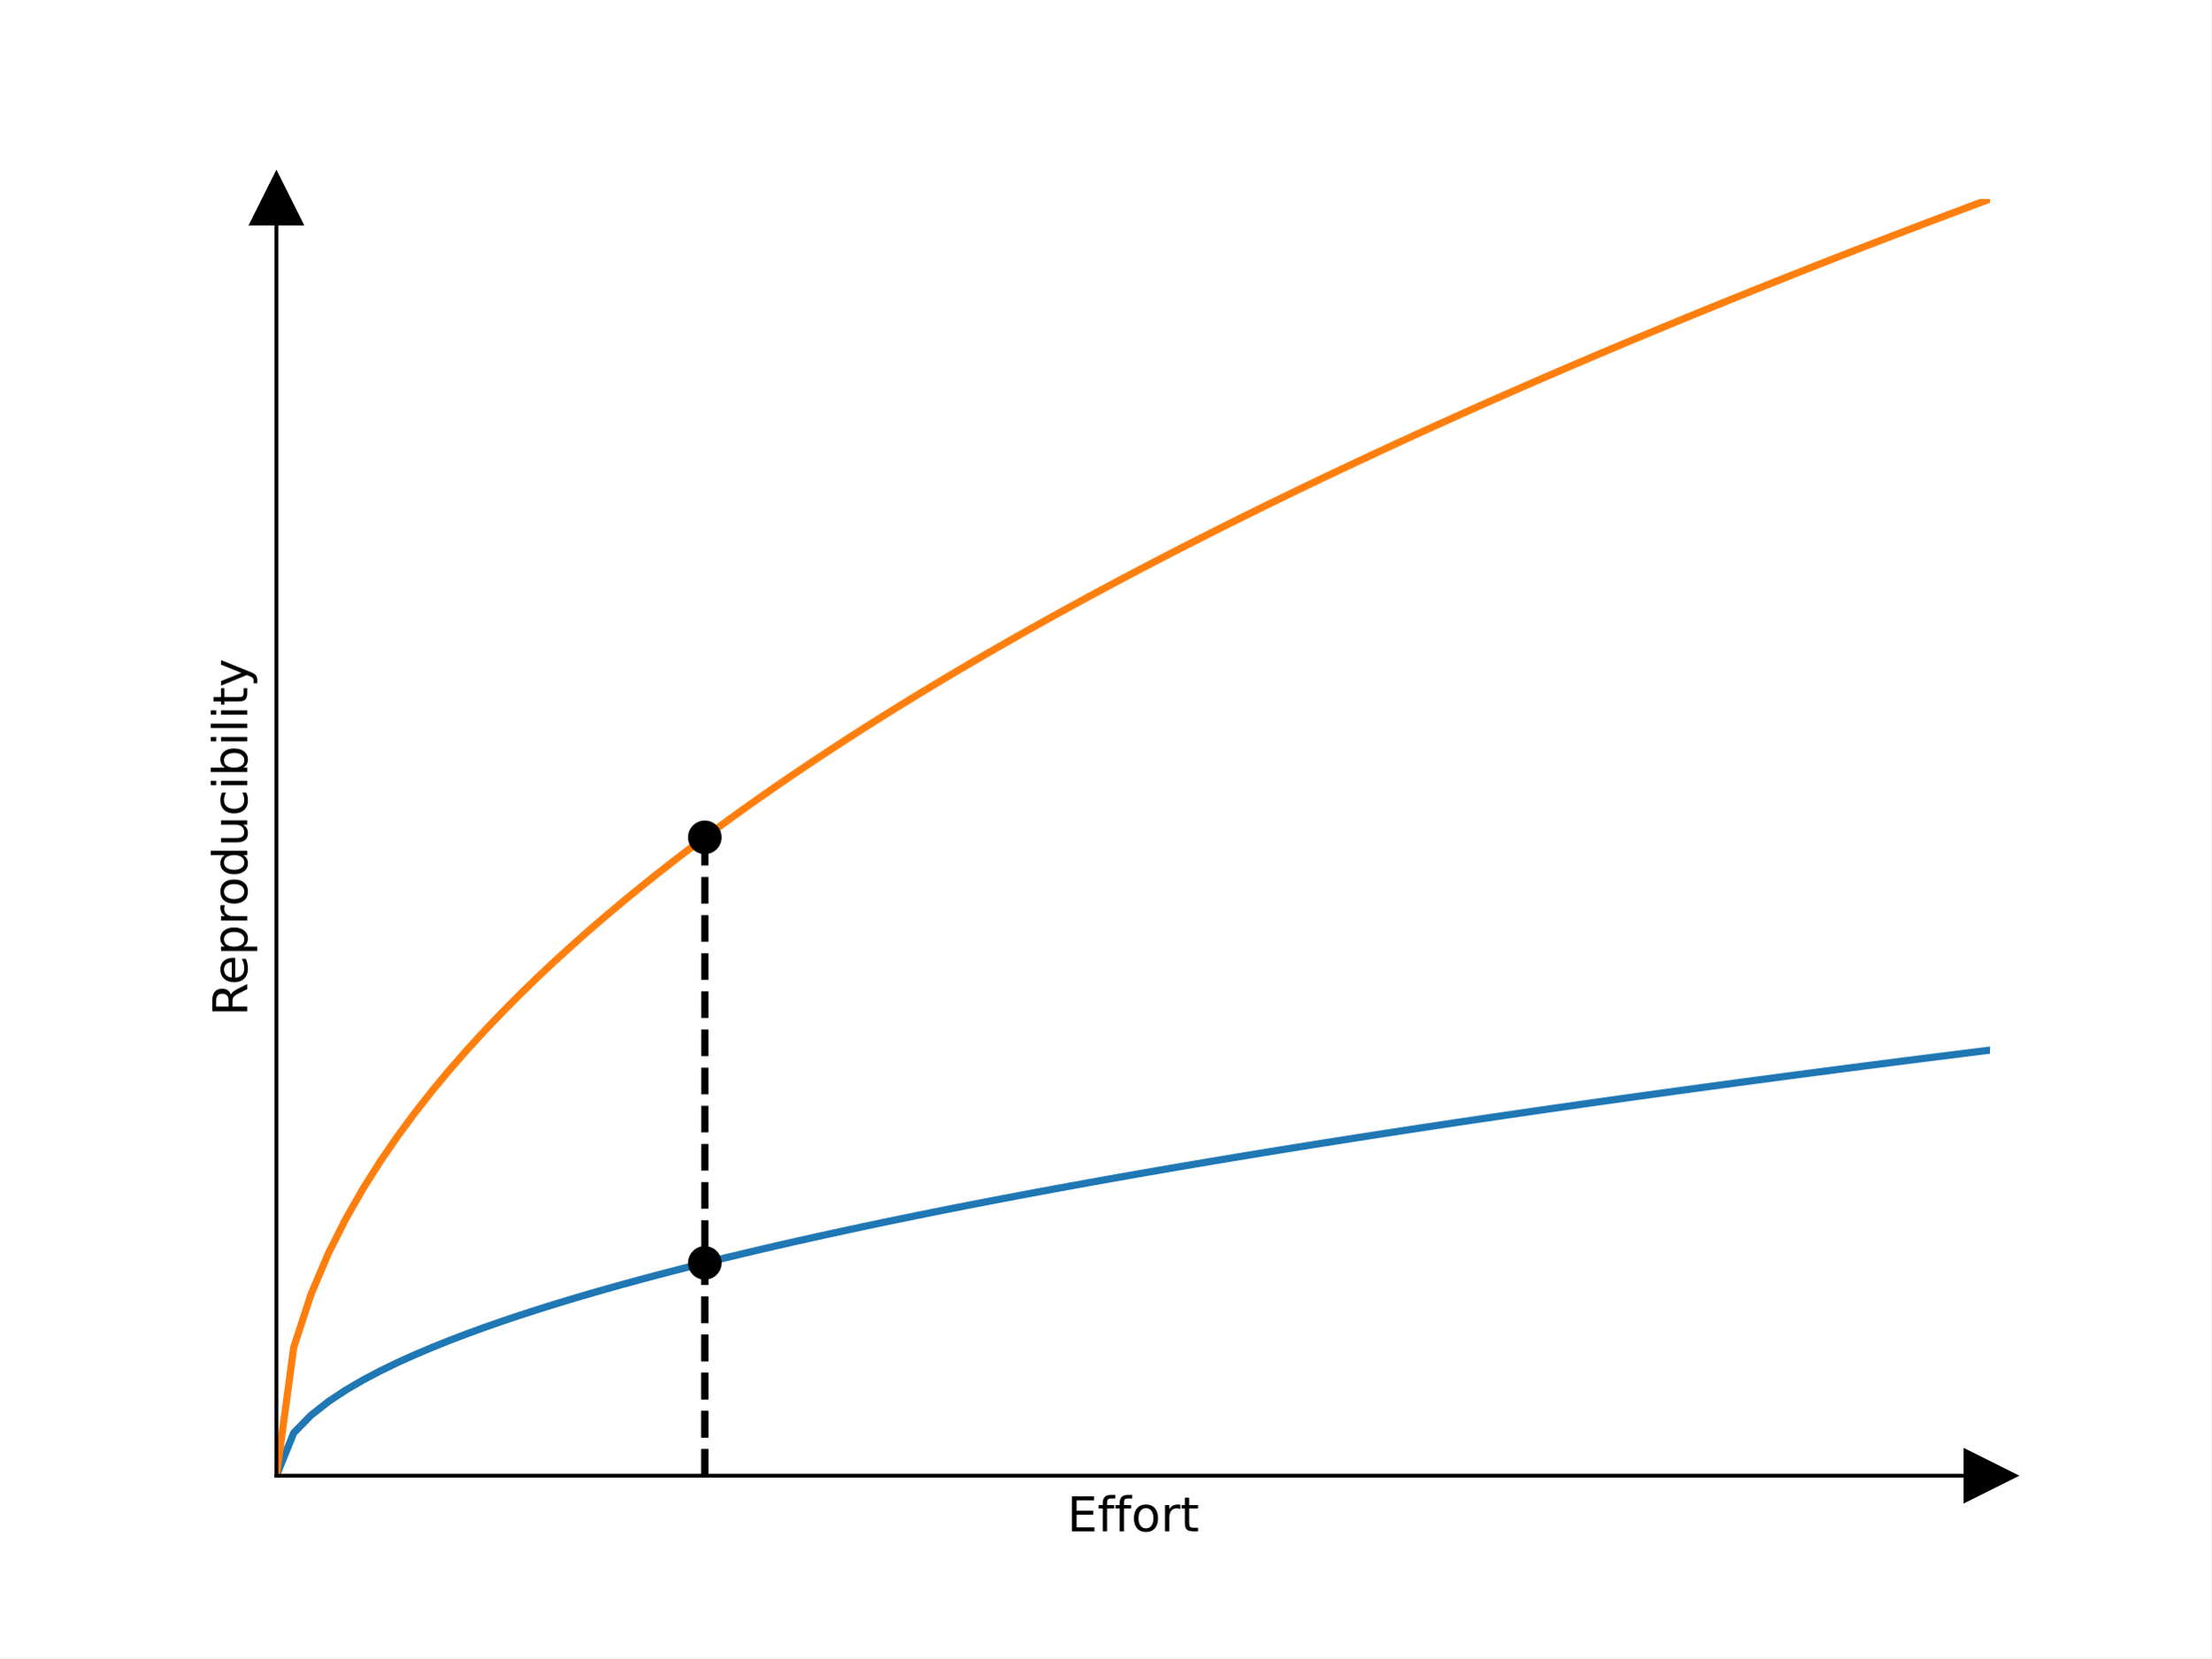
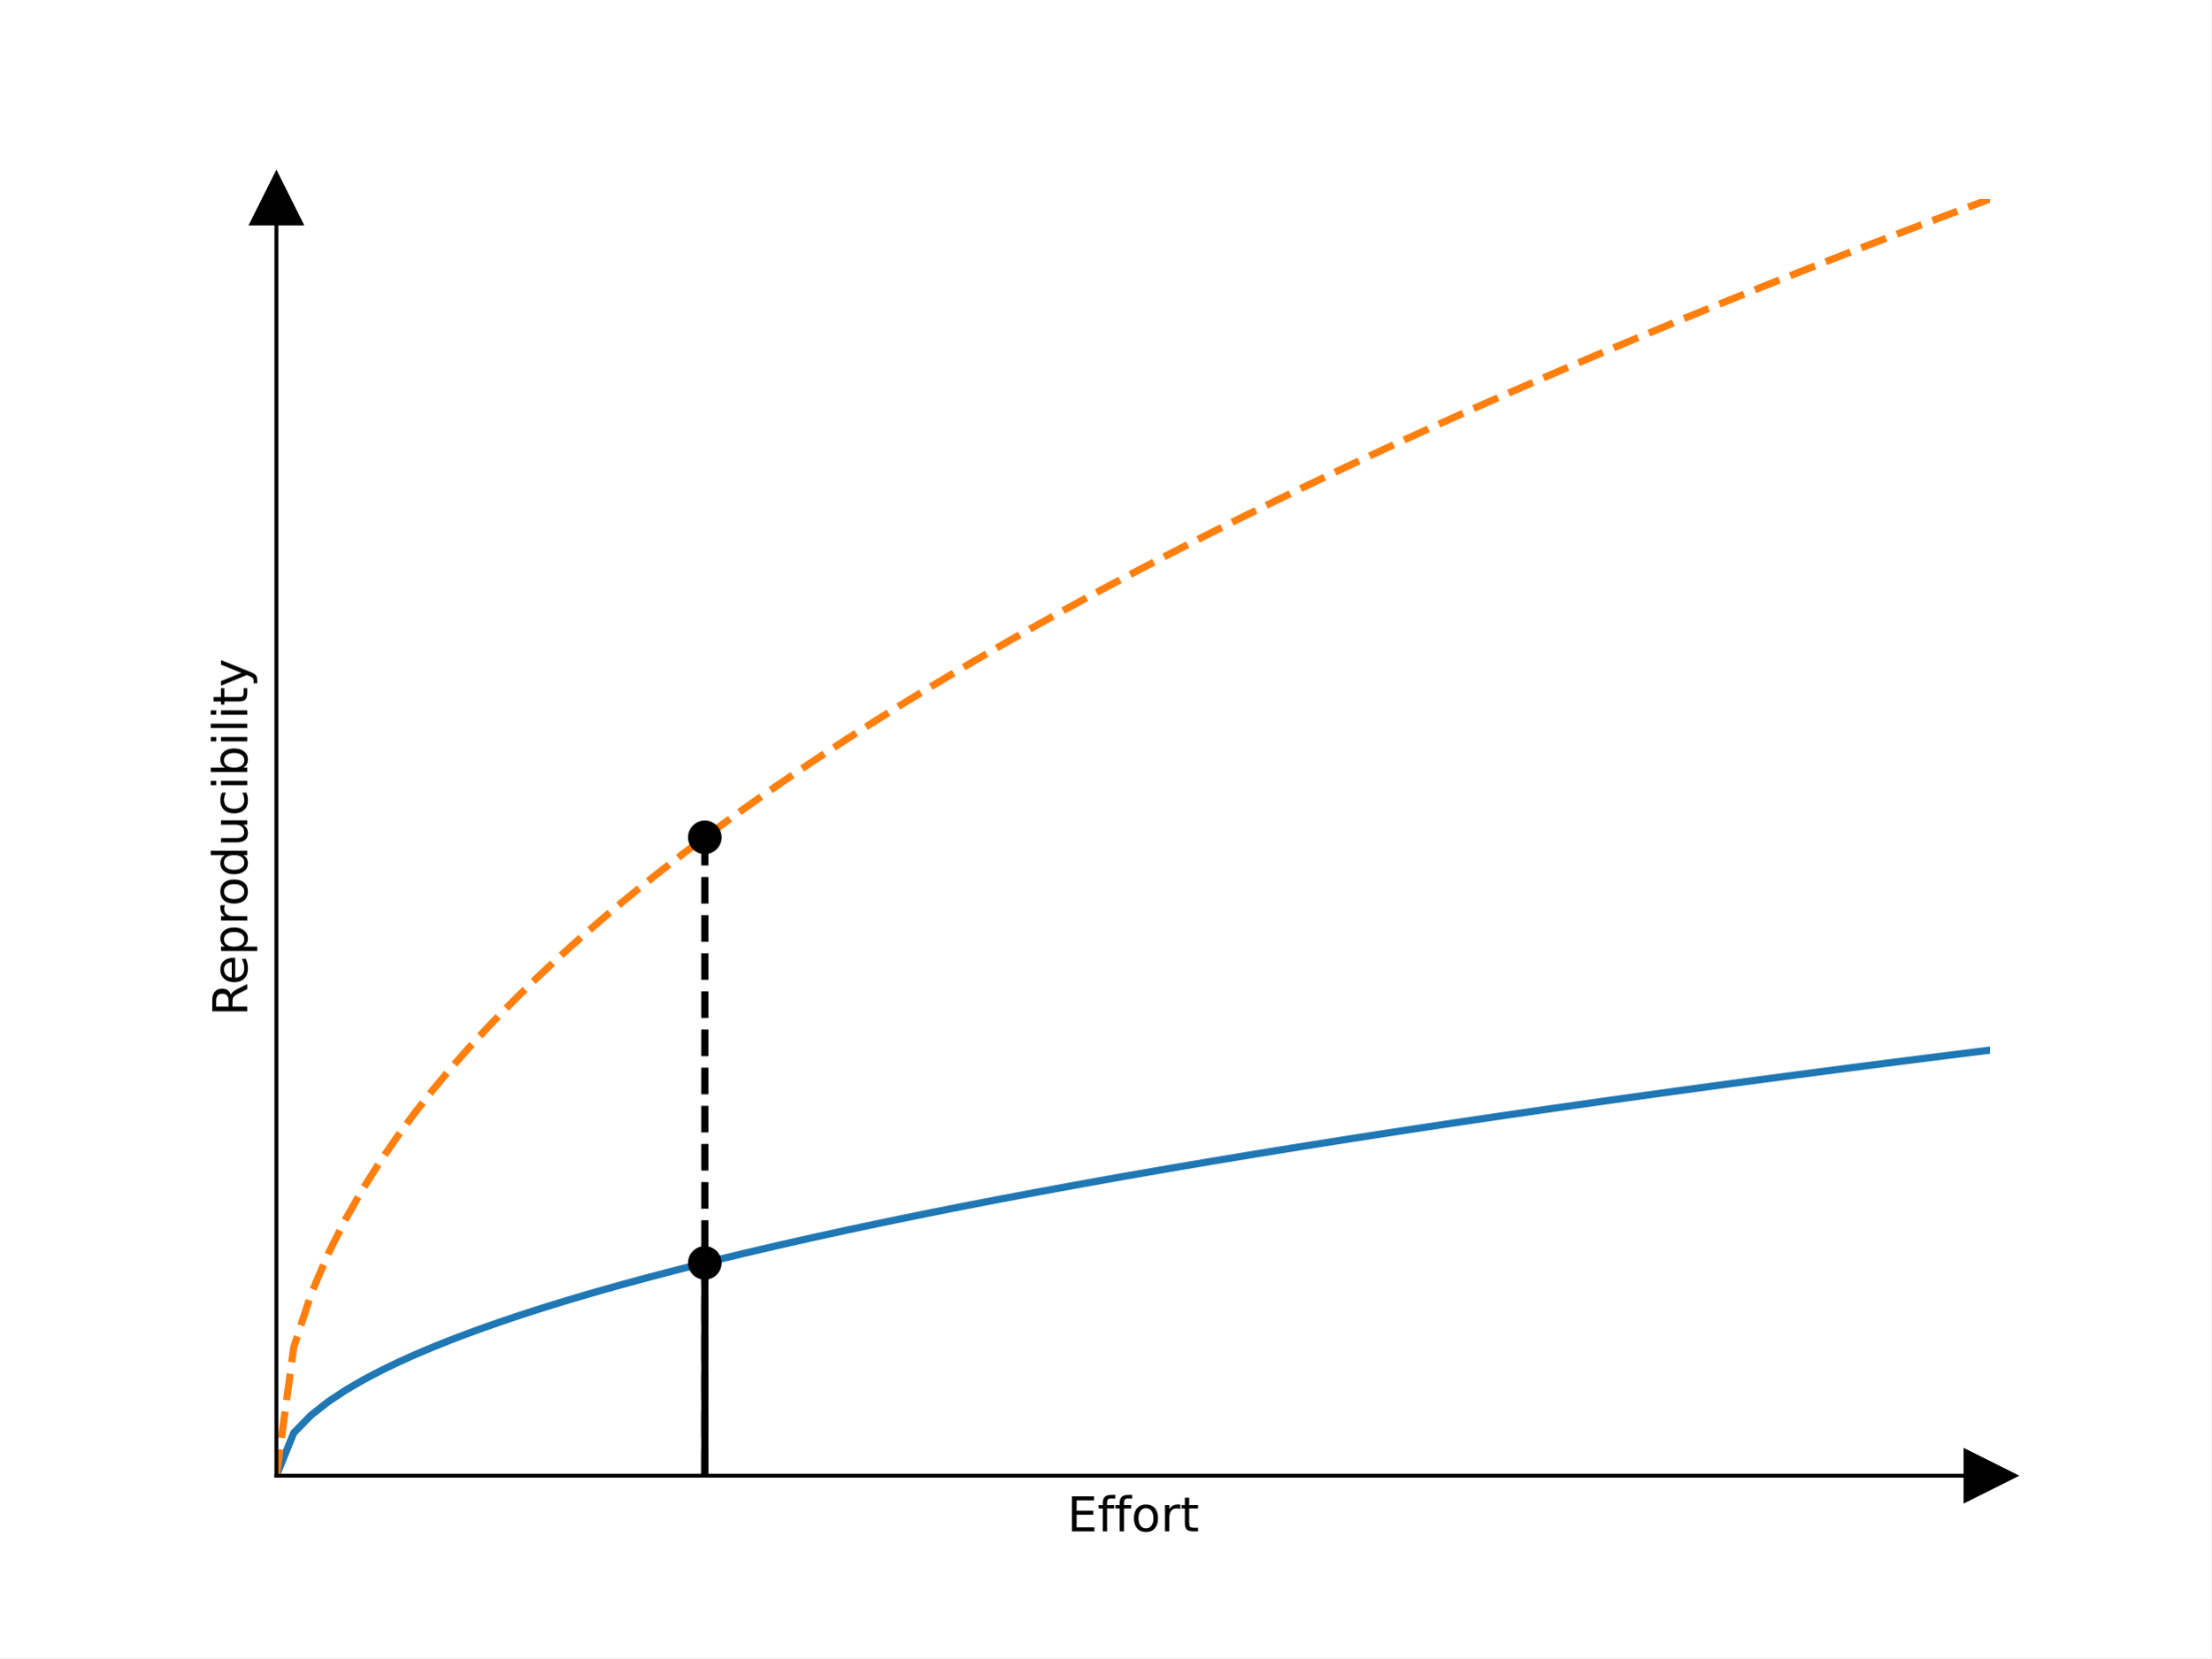
<svg xmlns="http://www.w3.org/2000/svg" xmlns:xlink="http://www.w3.org/1999/xlink" width="460.8pt" height="345.6pt" viewBox="0 0 460.8 345.6" version="1.1">
  <defs>
    <style type="text/css">*{stroke-linejoin: round; stroke-linecap: butt}</style>
  </defs>
  <g id="figure_1">
    <g id="patch_1">
      <path d="M 0 345.6  L 460.8 345.6  L 460.8 0  L 0 0  z " style="fill: #ffffff" />
    </g>
    <g id="axes_1">
      <g id="patch_2">
        <path d="M 57.6 307.584  L 414.72 307.584  L 414.72 41.472  L 57.6 41.472  z " style="fill: #ffffff" />
      </g>
      <g id="matplotlib.axis_1">
        <g id="text_1">
          <g transform="translate(222.4053 319.1824) scale(0.1 -0.1)">
            <defs>
              <path id="DejaVuSans-45" d="M 628 4666  L 3578 4666  L 3578 4134  L 1259 4134  L 1259 2753  L 3481 2753  L 3481 2222  L 1259 2222  L 1259 531  L 3634 531  L 3634 0  L 628 0  L 628 4666  z " transform="scale(0.015625)" />
              <path id="DejaVuSans-66" d="M 2375 4863  L 2375 4384  L 1825 4384  Q 1516 4384 1395 4259  Q 1275 4134 1275 3809  L 1275 3500  L 2222 3500  L 2222 3053  L 1275 3053  L 1275 0  L 697 0  L 697 3053  L 147 3053  L 147 3500  L 697 3500  L 697 3744  Q 697 4328 969 4595  Q 1241 4863 1831 4863  L 2375 4863  z " transform="scale(0.015625)" />
              <path id="DejaVuSans-6f" d="M 1959 3097  Q 1497 3097 1228 2736  Q 959 2375 959 1747  Q 959 1119 1226 758  Q 1494 397 1959 397  Q 2419 397 2687 759  Q 2956 1122 2956 1747  Q 2956 2369 2687 2733  Q 2419 3097 1959 3097  z M 1959 3584  Q 2709 3584 3137 3096  Q 3566 2609 3566 1747  Q 3566 888 3137 398  Q 2709 -91 1959 -91  Q 1206 -91 779 398  Q 353 888 353 1747  Q 353 2609 779 3096  Q 1206 3584 1959 3584  z " transform="scale(0.015625)" />
              <path id="DejaVuSans-72" d="M 2631 2963  Q 2534 3019 2420 3045  Q 2306 3072 2169 3072  Q 1681 3072 1420 2755  Q 1159 2438 1159 1844  L 1159 0  L 581 0  L 581 3500  L 1159 3500  L 1159 2956  Q 1341 3275 1631 3429  Q 1922 3584 2338 3584  Q 2397 3584 2469 3576  Q 2541 3569 2628 3553  L 2631 2963  z " transform="scale(0.015625)" />
              <path id="DejaVuSans-74" d="M 1172 4494  L 1172 3500  L 2356 3500  L 2356 3053  L 1172 3053  L 1172 1153  Q 1172 725 1289 603  Q 1406 481 1766 481  L 2356 481  L 2356 0  L 1766 0  Q 1100 0 847 248  Q 594 497 594 1153  L 594 3053  L 172 3053  L 172 3500  L 594 3500  L 594 4494  L 1172 4494  z " transform="scale(0.015625)" />
            </defs>
            <use xlink:href="#DejaVuSans-45" />
            <use xlink:href="#DejaVuSans-66" x="63.184" />
            <use xlink:href="#DejaVuSans-66" x="98.389" />
            <use xlink:href="#DejaVuSans-6f" x="133.594" />
            <use xlink:href="#DejaVuSans-72" x="194.775" />
            <use xlink:href="#DejaVuSans-74" x="235.889" />
          </g>
        </g>
      </g>
      <g id="matplotlib.axis_2">
        <g id="text_2">
          <g transform="translate(51.52031 211.7725) rotate(-90) scale(0.1 -0.1)">
            <defs>
              <path id="DejaVuSans-52" d="M 2841 2188  Q 3044 2119 3236 1894  Q 3428 1669 3622 1275  L 4263 0  L 3584 0  L 2988 1197  Q 2756 1666 2539 1819  Q 2322 1972 1947 1972  L 1259 1972  L 1259 0  L 628 0  L 628 4666  L 2053 4666  Q 2853 4666 3247 4331  Q 3641 3997 3641 3322  Q 3641 2881 3436 2590  Q 3231 2300 2841 2188  z M 1259 4147  L 1259 2491  L 2053 2491  Q 2509 2491 2742 2702  Q 2975 2913 2975 3322  Q 2975 3731 2742 3939  Q 2509 4147 2053 4147  L 1259 4147  z " transform="scale(0.015625)" />
              <path id="DejaVuSans-65" d="M 3597 1894  L 3597 1613  L 953 1613  Q 991 1019 1311 708  Q 1631 397 2203 397  Q 2534 397 2845 478  Q 3156 559 3463 722  L 3463 178  Q 3153 47 2828 -22  Q 2503 -91 2169 -91  Q 1331 -91 842 396  Q 353 884 353 1716  Q 353 2575 817 3079  Q 1281 3584 2069 3584  Q 2775 3584 3186 3129  Q 3597 2675 3597 1894  z M 3022 2063  Q 3016 2534 2758 2815  Q 2500 3097 2075 3097  Q 1594 3097 1305 2825  Q 1016 2553 972 2059  L 3022 2063  z " transform="scale(0.015625)" />
              <path id="DejaVuSans-70" d="M 1159 525  L 1159 -1331  L 581 -1331  L 581 3500  L 1159 3500  L 1159 2969  Q 1341 3281 1617 3432  Q 1894 3584 2278 3584  Q 2916 3584 3314 3078  Q 3713 2572 3713 1747  Q 3713 922 3314 415  Q 2916 -91 2278 -91  Q 1894 -91 1617 61  Q 1341 213 1159 525  z M 3116 1747  Q 3116 2381 2855 2742  Q 2594 3103 2138 3103  Q 1681 3103 1420 2742  Q 1159 2381 1159 1747  Q 1159 1113 1420 752  Q 1681 391 2138 391  Q 2594 391 2855 752  Q 3116 1113 3116 1747  z " transform="scale(0.015625)" />
              <path id="DejaVuSans-64" d="M 2906 2969  L 2906 4863  L 3481 4863  L 3481 0  L 2906 0  L 2906 525  Q 2725 213 2448 61  Q 2172 -91 1784 -91  Q 1150 -91 751 415  Q 353 922 353 1747  Q 353 2572 751 3078  Q 1150 3584 1784 3584  Q 2172 3584 2448 3432  Q 2725 3281 2906 2969  z M 947 1747  Q 947 1113 1208 752  Q 1469 391 1925 391  Q 2381 391 2643 752  Q 2906 1113 2906 1747  Q 2906 2381 2643 2742  Q 2381 3103 1925 3103  Q 1469 3103 1208 2742  Q 947 2381 947 1747  z " transform="scale(0.015625)" />
              <path id="DejaVuSans-75" d="M 544 1381  L 544 3500  L 1119 3500  L 1119 1403  Q 1119 906 1312 657  Q 1506 409 1894 409  Q 2359 409 2629 706  Q 2900 1003 2900 1516  L 2900 3500  L 3475 3500  L 3475 0  L 2900 0  L 2900 538  Q 2691 219 2414 64  Q 2138 -91 1772 -91  Q 1169 -91 856 284  Q 544 659 544 1381  z M 1991 3584  L 1991 3584  z " transform="scale(0.015625)" />
              <path id="DejaVuSans-63" d="M 3122 3366  L 3122 2828  Q 2878 2963 2633 3030  Q 2388 3097 2138 3097  Q 1578 3097 1268 2742  Q 959 2388 959 1747  Q 959 1106 1268 751  Q 1578 397 2138 397  Q 2388 397 2633 464  Q 2878 531 3122 666  L 3122 134  Q 2881 22 2623 -34  Q 2366 -91 2075 -91  Q 1284 -91 818 406  Q 353 903 353 1747  Q 353 2603 823 3093  Q 1294 3584 2113 3584  Q 2378 3584 2631 3529  Q 2884 3475 3122 3366  z " transform="scale(0.015625)" />
              <path id="DejaVuSans-69" d="M 603 3500  L 1178 3500  L 1178 0  L 603 0  L 603 3500  z M 603 4863  L 1178 4863  L 1178 4134  L 603 4134  L 603 4863  z " transform="scale(0.015625)" />
              <path id="DejaVuSans-62" d="M 3116 1747  Q 3116 2381 2855 2742  Q 2594 3103 2138 3103  Q 1681 3103 1420 2742  Q 1159 2381 1159 1747  Q 1159 1113 1420 752  Q 1681 391 2138 391  Q 2594 391 2855 752  Q 3116 1113 3116 1747  z M 1159 2969  Q 1341 3281 1617 3432  Q 1894 3584 2278 3584  Q 2916 3584 3314 3078  Q 3713 2572 3713 1747  Q 3713 922 3314 415  Q 2916 -91 2278 -91  Q 1894 -91 1617 61  Q 1341 213 1159 525  L 1159 0  L 581 0  L 581 4863  L 1159 4863  L 1159 2969  z " transform="scale(0.015625)" />
              <path id="DejaVuSans-6c" d="M 603 4863  L 1178 4863  L 1178 0  L 603 0  L 603 4863  z " transform="scale(0.015625)" />
              <path id="DejaVuSans-79" d="M 2059 -325  Q 1816 -950 1584 -1140  Q 1353 -1331 966 -1331  L 506 -1331  L 506 -850  L 844 -850  Q 1081 -850 1212 -737  Q 1344 -625 1503 -206  L 1606 56  L 191 3500  L 800 3500  L 1894 763  L 2988 3500  L 3597 3500  L 2059 -325  z " transform="scale(0.015625)" />
            </defs>
            <use xlink:href="#DejaVuSans-52" />
            <use xlink:href="#DejaVuSans-65" x="64.982" />
            <use xlink:href="#DejaVuSans-70" x="126.506" />
            <use xlink:href="#DejaVuSans-72" x="189.982" />
            <use xlink:href="#DejaVuSans-6f" x="228.846" />
            <use xlink:href="#DejaVuSans-64" x="290.027" />
            <use xlink:href="#DejaVuSans-75" x="353.504" />
            <use xlink:href="#DejaVuSans-63" x="416.883" />
            <use xlink:href="#DejaVuSans-69" x="471.863" />
            <use xlink:href="#DejaVuSans-62" x="499.646" />
            <use xlink:href="#DejaVuSans-69" x="563.123" />
            <use xlink:href="#DejaVuSans-6c" x="590.906" />
            <use xlink:href="#DejaVuSans-69" x="618.689" />
            <use xlink:href="#DejaVuSans-74" x="646.473" />
            <use xlink:href="#DejaVuSans-79" x="685.682" />
          </g>
        </g>
      </g>
      <g id="line2d_1">
-         <path d="M 57.6 307.584  L 61.207 298.669  L 64.815 294.976  L 68.422 292.143  L 72.029 289.754  L 75.636 287.649  L 79.244 285.747  L 82.851 283.997  L 86.458 282.368  L 90.065 280.839  L 93.673 279.392  L 97.28 278.016  L 100.887 276.701  L 104.495 275.44  L 108.102 274.227  L 111.709 273.056  L 115.316 271.924  L 118.924 270.826  L 122.531 269.76  L 126.138 268.724  L 129.745 267.715  L 133.353 266.73  L 136.96 265.769  L 140.567 264.829  L 144.175 263.909  L 147.782 263.009  L 151.389 262.126  L 154.996 261.26  L 158.604 260.41  L 162.211 259.575  L 165.818 258.754  L 169.425 257.947  L 173.033 257.153  L 176.64 256.371  L 180.247 255.601  L 183.855 254.842  L 187.462 254.093  L 191.069 253.356  L 194.676 252.628  L 198.284 251.909  L 201.891 251.2  L 205.498 250.5  L 209.105 249.808  L 212.713 249.124  L 216.32 248.448  L 219.927 247.78  L 223.535 247.119  L 227.142 246.465  L 230.749 245.818  L 234.356 245.178  L 237.964 244.545  L 241.571 243.918  L 245.178 243.296  L 248.785 242.681  L 252.393 242.072  L 256 241.468  L 259.607 240.87  L 263.215 240.277  L 266.822 239.689  L 270.429 239.106  L 274.036 238.528  L 277.644 237.955  L 281.251 237.387  L 284.858 236.823  L 288.465 236.263  L 292.073 235.708  L 295.68 235.157  L 299.287 234.611  L 302.895 234.068  L 306.502 233.53  L 310.109 232.995  L 313.716 232.464  L 317.324 231.937  L 320.931 231.413  L 324.538 230.894  L 328.145 230.377  L 331.753 229.864  L 335.36 229.354  L 338.967 228.848  L 342.575 228.345  L 346.182 227.845  L 349.789 227.348  L 353.396 226.854  L 357.004 226.364  L 360.611 225.876  L 364.218 225.391  L 367.825 224.909  L 371.433 224.43  L 375.04 223.953  L 378.647 223.479  L 382.255 223.008  L 385.862 222.539  L 389.469 222.073  L 393.076 221.61  L 396.684 221.149  L 400.291 220.69  L 403.898 220.234  L 407.505 219.781  L 411.113 219.329  L 414.72 218.88  " clip-path="url(#pca0243d3d4)" style="fill: none; stroke: #1f77b4; stroke-width: 1.5; stroke-linecap: square" />
+         <path d="M 57.6 307.584  L 61.207 298.669  L 64.815 294.976  L 68.422 292.143  L 72.029 289.754  L 75.636 287.649  L 79.244 285.747  L 82.851 283.997  L 86.458 282.368  L 90.065 280.839  L 93.673 279.392  L 97.28 278.016  L 100.887 276.701  L 104.495 275.44  L 108.102 274.227  L 111.709 273.056  L 115.316 271.924  L 118.924 270.826  L 122.531 269.76  L 126.138 268.724  L 129.745 267.715  L 133.353 266.73  L 136.96 265.769  L 140.567 264.829  L 144.175 263.909  L 147.782 263.009  L 151.389 262.126  L 154.996 261.26  L 158.604 260.41  L 162.211 259.575  L 165.818 258.754  L 169.425 257.947  L 173.033 257.153  L 176.64 256.371  L 180.247 255.601  L 183.855 254.842  L 187.462 254.093  L 191.069 253.356  L 194.676 252.628  L 198.284 251.909  L 201.891 251.2  L 205.498 250.5  L 209.105 249.808  L 212.713 249.124  L 216.32 248.448  L 219.927 247.78  L 223.535 247.119  L 227.142 246.465  L 230.749 245.818  L 234.356 245.178  L 237.964 244.545  L 241.571 243.918  L 245.178 243.296  L 248.785 242.681  L 252.393 242.072  L 256 241.468  L 259.607 240.87  L 263.215 240.277  L 266.822 239.689  L 270.429 239.106  L 274.036 238.528  L 277.644 237.955  L 281.251 237.387  L 284.858 236.823  L 288.465 236.263  L 292.073 235.708  L 295.68 235.157  L 299.287 234.611  L 302.895 234.068  L 306.502 233.53  L 310.109 232.995  L 313.716 232.464  L 317.324 231.937  L 320.931 231.413  L 324.538 230.894  L 328.145 230.377  L 331.753 229.864  L 335.36 229.354  L 338.967 228.848  L 342.575 228.345  L 346.182 227.845  L 349.789 227.348  L 353.396 226.854  L 357.004 226.364  L 360.611 225.876  L 364.218 225.391  L 367.825 224.909  L 371.433 224.43  L 375.04 223.953  L 378.647 223.479  L 382.255 223.008  L 385.862 222.539  L 389.469 222.073  L 393.076 221.61  L 396.684 221.149  L 400.291 220.69  L 403.898 220.234  L 407.505 219.781  L 411.113 219.329  L 414.72 218.88  " clip-path="url(#p09b180d1a4)" style="fill: none; stroke: #1f77b4; stroke-width: 1.5; stroke-linecap: square" />
      </g>
      <g id="line2d_2">
-         <path d="M 146.88 307.584  L 146.88 263.232  " clip-path="url(#pca0243d3d4)" style="fill: none; stroke-dasharray: 5.55,2.4; stroke-dashoffset: 0; stroke: #000000; stroke-width: 1.5" />
+         <path d="M 146.88 307.584  L 146.88 263.232  " clip-path="url(#p09b180d1a4)" style="fill: none; stroke: #000000; stroke-width: 1.5; stroke-linecap: square" />
      </g>
      <g id="line2d_3">
-         <path d="M 146.88 263.232  " clip-path="url(#pca0243d3d4)" style="fill: none; stroke: #000000; stroke-width: 1.5; stroke-linecap: square" />
+         <path d="M 146.88 263.232  " clip-path="url(#p09b180d1a4)" style="fill: none; stroke: #000000; stroke-width: 1.5; stroke-linecap: square" />
        <defs>
-           <path id="m6bfd89d3cf" d="M 0 3  C 0.796 3 1.559 2.684 2.121 2.121  C 2.684 1.559 3 0.796 3 0  C 3 -0.796 2.684 -1.559 2.121 -2.121  C 1.559 -2.684 0.796 -3 0 -3  C -0.796 -3 -1.559 -2.684 -2.121 -2.121  C -2.684 -1.559 -3 -0.796 -3 0  C -3 0.796 -2.684 1.559 -2.121 2.121  C -1.559 2.684 -0.796 3 0 3  z " style="stroke: #000000" />
+           <path id="m59f95bcb82" d="M 0 3  C 0.796 3 1.559 2.684 2.121 2.121  C 2.684 1.559 3 0.796 3 0  C 3 -0.796 2.684 -1.559 2.121 -2.121  C 1.559 -2.684 0.796 -3 0 -3  C -0.796 -3 -1.559 -2.684 -2.121 -2.121  C -2.684 -1.559 -3 -0.796 -3 0  C -3 0.796 -2.684 1.559 -2.121 2.121  C -1.559 2.684 -0.796 3 0 3  z " style="stroke: #000000" />
        </defs>
-         <g clip-path="url(#pca0243d3d4)">
-           <use xlink:href="#m6bfd89d3cf" x="146.88" y="263.232" style="stroke: #000000" />
+         <g clip-path="url(#p09b180d1a4)">
+           <use xlink:href="#m59f95bcb82" x="146.88" y="263.232" style="stroke: #000000" />
        </g>
      </g>
      <g id="line2d_4">
        <defs>
-           <path id="mcb8e9fd367" d="M 5 0  L -5 -5  L -5 5  z " style="stroke: #000000; stroke-linejoin: miter" />
+           <path id="mb4a265c6f2" d="M 5 0  L -5 -5  L -5 5  z " style="stroke: #000000; stroke-linejoin: miter" />
        </defs>
        <g>
-           <use xlink:href="#mcb8e9fd367" x="414.72" y="307.584" style="stroke: #000000; stroke-linejoin: miter" />
+           <use xlink:href="#mb4a265c6f2" x="414.72" y="307.584" style="stroke: #000000; stroke-linejoin: miter" />
        </g>
      </g>
      <g id="line2d_5">
        <defs>
-           <path id="m40e26e715b" d="M 0 -5  L -5 5  L 5 5  z " style="stroke: #000000; stroke-linejoin: miter" />
+           <path id="m4ae46af7cc" d="M 0 -5  L -5 5  L 5 5  z " style="stroke: #000000; stroke-linejoin: miter" />
        </defs>
        <g>
-           <use xlink:href="#m40e26e715b" x="57.6" y="41.472" style="stroke: #000000; stroke-linejoin: miter" />
+           <use xlink:href="#m4ae46af7cc" x="57.6" y="41.472" style="stroke: #000000; stroke-linejoin: miter" />
        </g>
      </g>
      <g id="line2d_6">
-         <path d="M 57.6 307.584  L 61.207 280.839  L 64.815 269.76  L 68.422 261.26  L 72.029 254.093  L 75.636 247.78  L 79.244 242.072  L 82.851 236.823  L 86.458 231.937  L 90.065 227.348  L 93.673 223.008  L 97.28 218.88  L 100.887 214.936  L 104.495 211.153  L 108.102 207.512  L 111.709 204  L 115.316 200.603  L 118.924 197.31  L 122.531 194.113  L 126.138 191.004  L 129.745 187.976  L 133.353 185.022  L 136.96 182.138  L 140.567 179.318  L 144.175 176.56  L 147.782 173.858  L 151.389 171.209  L 154.996 168.612  L 158.604 166.061  L 162.211 163.556  L 165.818 161.094  L 169.425 158.673  L 173.033 156.29  L 176.64 153.944  L 180.247 151.634  L 183.855 149.357  L 187.462 147.112  L 191.069 144.899  L 194.676 142.715  L 198.284 140.56  L 201.891 138.432  L 205.498 136.331  L 209.105 134.255  L 212.713 132.204  L 216.32 130.176  L 219.927 128.171  L 223.535 126.189  L 227.142 124.228  L 230.749 122.287  L 234.356 120.367  L 237.964 118.466  L 241.571 116.585  L 245.178 114.721  L 248.785 112.876  L 252.393 111.047  L 256 109.236  L 259.607 107.441  L 263.215 105.662  L 266.822 103.898  L 270.429 102.15  L 274.036 100.416  L 277.644 98.697  L 281.251 96.992  L 284.858 95.3  L 288.465 93.622  L 292.073 91.957  L 295.68 90.304  L 299.287 88.665  L 302.895 87.037  L 306.502 85.421  L 310.109 83.817  L 313.716 82.224  L 317.324 80.643  L 320.931 79.072  L 324.538 77.513  L 328.145 75.963  L 331.753 74.424  L 335.36 72.895  L 338.967 71.376  L 342.575 69.867  L 346.182 68.367  L 349.789 66.877  L 353.396 65.395  L 357.004 63.923  L 360.611 62.46  L 364.218 61.005  L 367.825 59.559  L 371.433 58.121  L 375.04 56.691  L 378.647 55.27  L 382.255 53.856  L 385.862 52.45  L 389.469 51.052  L 393.076 49.662  L 396.684 48.279  L 400.291 46.903  L 403.898 45.535  L 407.505 44.174  L 411.113 42.819  L 414.72 41.472  " clip-path="url(#pca0243d3d4)" style="fill: none; stroke: #ff7f0e; stroke-width: 1.5; stroke-linecap: square" />
+         <path d="M 57.6 307.584  L 61.207 280.839  L 64.815 269.76  L 68.422 261.26  L 72.029 254.093  L 75.636 247.78  L 79.244 242.072  L 82.851 236.823  L 86.458 231.937  L 90.065 227.348  L 93.673 223.008  L 97.28 218.88  L 100.887 214.936  L 104.495 211.153  L 108.102 207.512  L 111.709 204  L 115.316 200.603  L 118.924 197.31  L 122.531 194.113  L 126.138 191.004  L 129.745 187.976  L 133.353 185.022  L 136.96 182.138  L 140.567 179.318  L 144.175 176.56  L 147.782 173.858  L 151.389 171.209  L 154.996 168.612  L 158.604 166.061  L 162.211 163.556  L 165.818 161.094  L 169.425 158.673  L 173.033 156.29  L 176.64 153.944  L 180.247 151.634  L 183.855 149.357  L 187.462 147.112  L 191.069 144.899  L 194.676 142.715  L 198.284 140.56  L 201.891 138.432  L 205.498 136.331  L 209.105 134.255  L 212.713 132.204  L 216.32 130.176  L 219.927 128.171  L 223.535 126.189  L 227.142 124.228  L 230.749 122.287  L 234.356 120.367  L 237.964 118.466  L 241.571 116.585  L 245.178 114.721  L 248.785 112.876  L 252.393 111.047  L 256 109.236  L 259.607 107.441  L 263.215 105.662  L 266.822 103.898  L 270.429 102.15  L 274.036 100.416  L 277.644 98.697  L 281.251 96.992  L 284.858 95.3  L 288.465 93.622  L 292.073 91.957  L 295.68 90.304  L 299.287 88.665  L 302.895 87.037  L 306.502 85.421  L 310.109 83.817  L 313.716 82.224  L 317.324 80.643  L 320.931 79.072  L 324.538 77.513  L 328.145 75.963  L 331.753 74.424  L 335.36 72.895  L 338.967 71.376  L 342.575 69.867  L 346.182 68.367  L 349.789 66.877  L 353.396 65.395  L 357.004 63.923  L 360.611 62.46  L 364.218 61.005  L 367.825 59.559  L 371.433 58.121  L 375.04 56.691  L 378.647 55.27  L 382.255 53.856  L 385.862 52.45  L 389.469 51.052  L 393.076 49.662  L 396.684 48.279  L 400.291 46.903  L 403.898 45.535  L 407.505 44.174  L 411.113 42.819  L 414.72 41.472  " clip-path="url(#p09b180d1a4)" style="fill: none; stroke-dasharray: 5.55,2.4; stroke-dashoffset: 0; stroke: #ff7f0e; stroke-width: 1.5" />
      </g>
      <g id="line2d_7">
-         <path d="M 146.88 307.584  L 146.88 174.528  " clip-path="url(#pca0243d3d4)" style="fill: none; stroke-dasharray: 5.55,2.4; stroke-dashoffset: 0; stroke: #000000; stroke-width: 1.5" />
+         <path d="M 146.88 307.584  L 146.88 174.528  " clip-path="url(#p09b180d1a4)" style="fill: none; stroke-dasharray: 5.55,2.4; stroke-dashoffset: 0; stroke: #000000; stroke-width: 1.5" />
      </g>
      <g id="line2d_8">
-         <path d="M 146.88 174.528  " clip-path="url(#pca0243d3d4)" style="fill: none; stroke: #000000; stroke-width: 1.5; stroke-linecap: square" />
-         <g clip-path="url(#pca0243d3d4)">
-           <use xlink:href="#m6bfd89d3cf" x="146.88" y="174.528" style="stroke: #000000" />
+         <path d="M 146.88 174.528  " clip-path="url(#p09b180d1a4)" style="fill: none; stroke: #000000; stroke-width: 1.5; stroke-linecap: square" />
+         <g clip-path="url(#p09b180d1a4)">
+           <use xlink:href="#m59f95bcb82" x="146.88" y="174.528" style="stroke: #000000" />
        </g>
      </g>
      <g id="patch_3">
        <path d="M 57.6 307.584  L 57.6 41.472  " style="fill: none; stroke: #000000; stroke-width: 0.8; stroke-linejoin: miter; stroke-linecap: square" />
      </g>
      <g id="patch_4">
        <path d="M 57.6 307.584  L 414.72 307.584  " style="fill: none; stroke: #000000; stroke-width: 0.8; stroke-linejoin: miter; stroke-linecap: square" />
      </g>
    </g>
  </g>
  <defs>
-     <clipPath id="pca0243d3d4">
+     <clipPath id="p09b180d1a4">
      <rect x="57.6" y="41.472" width="357.12" height="266.112" />
    </clipPath>
  </defs>
</svg>
